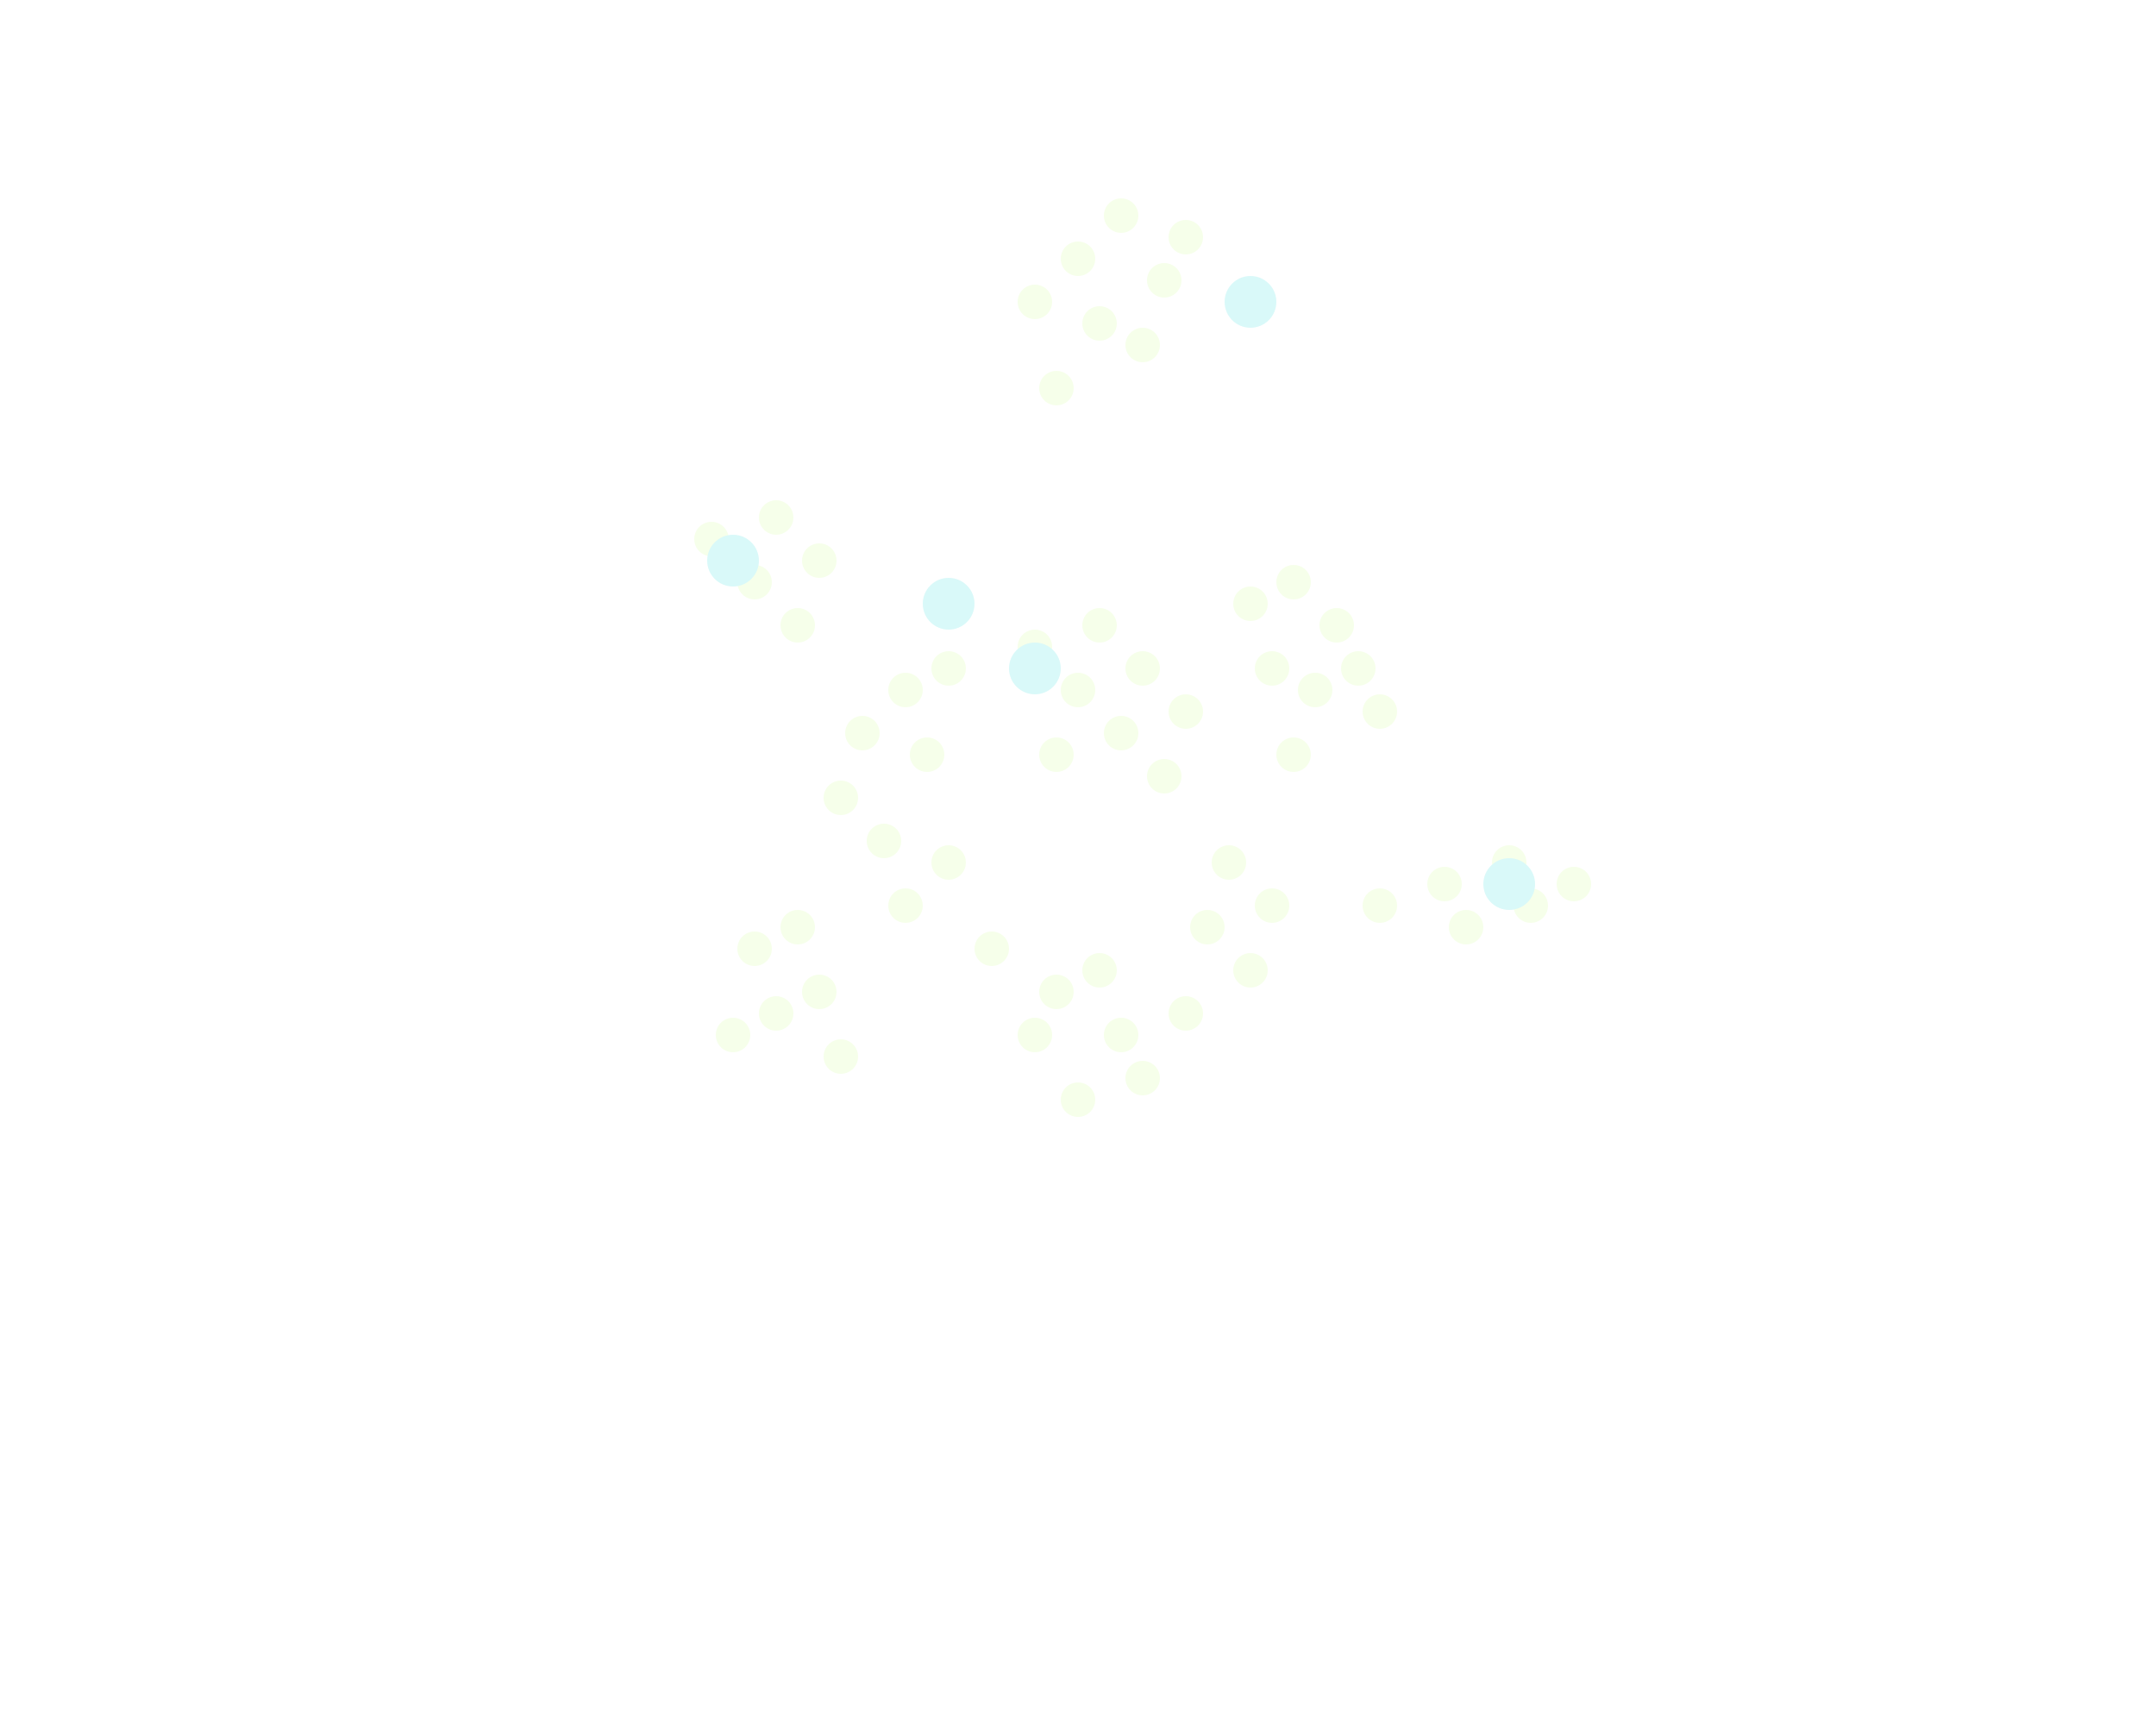
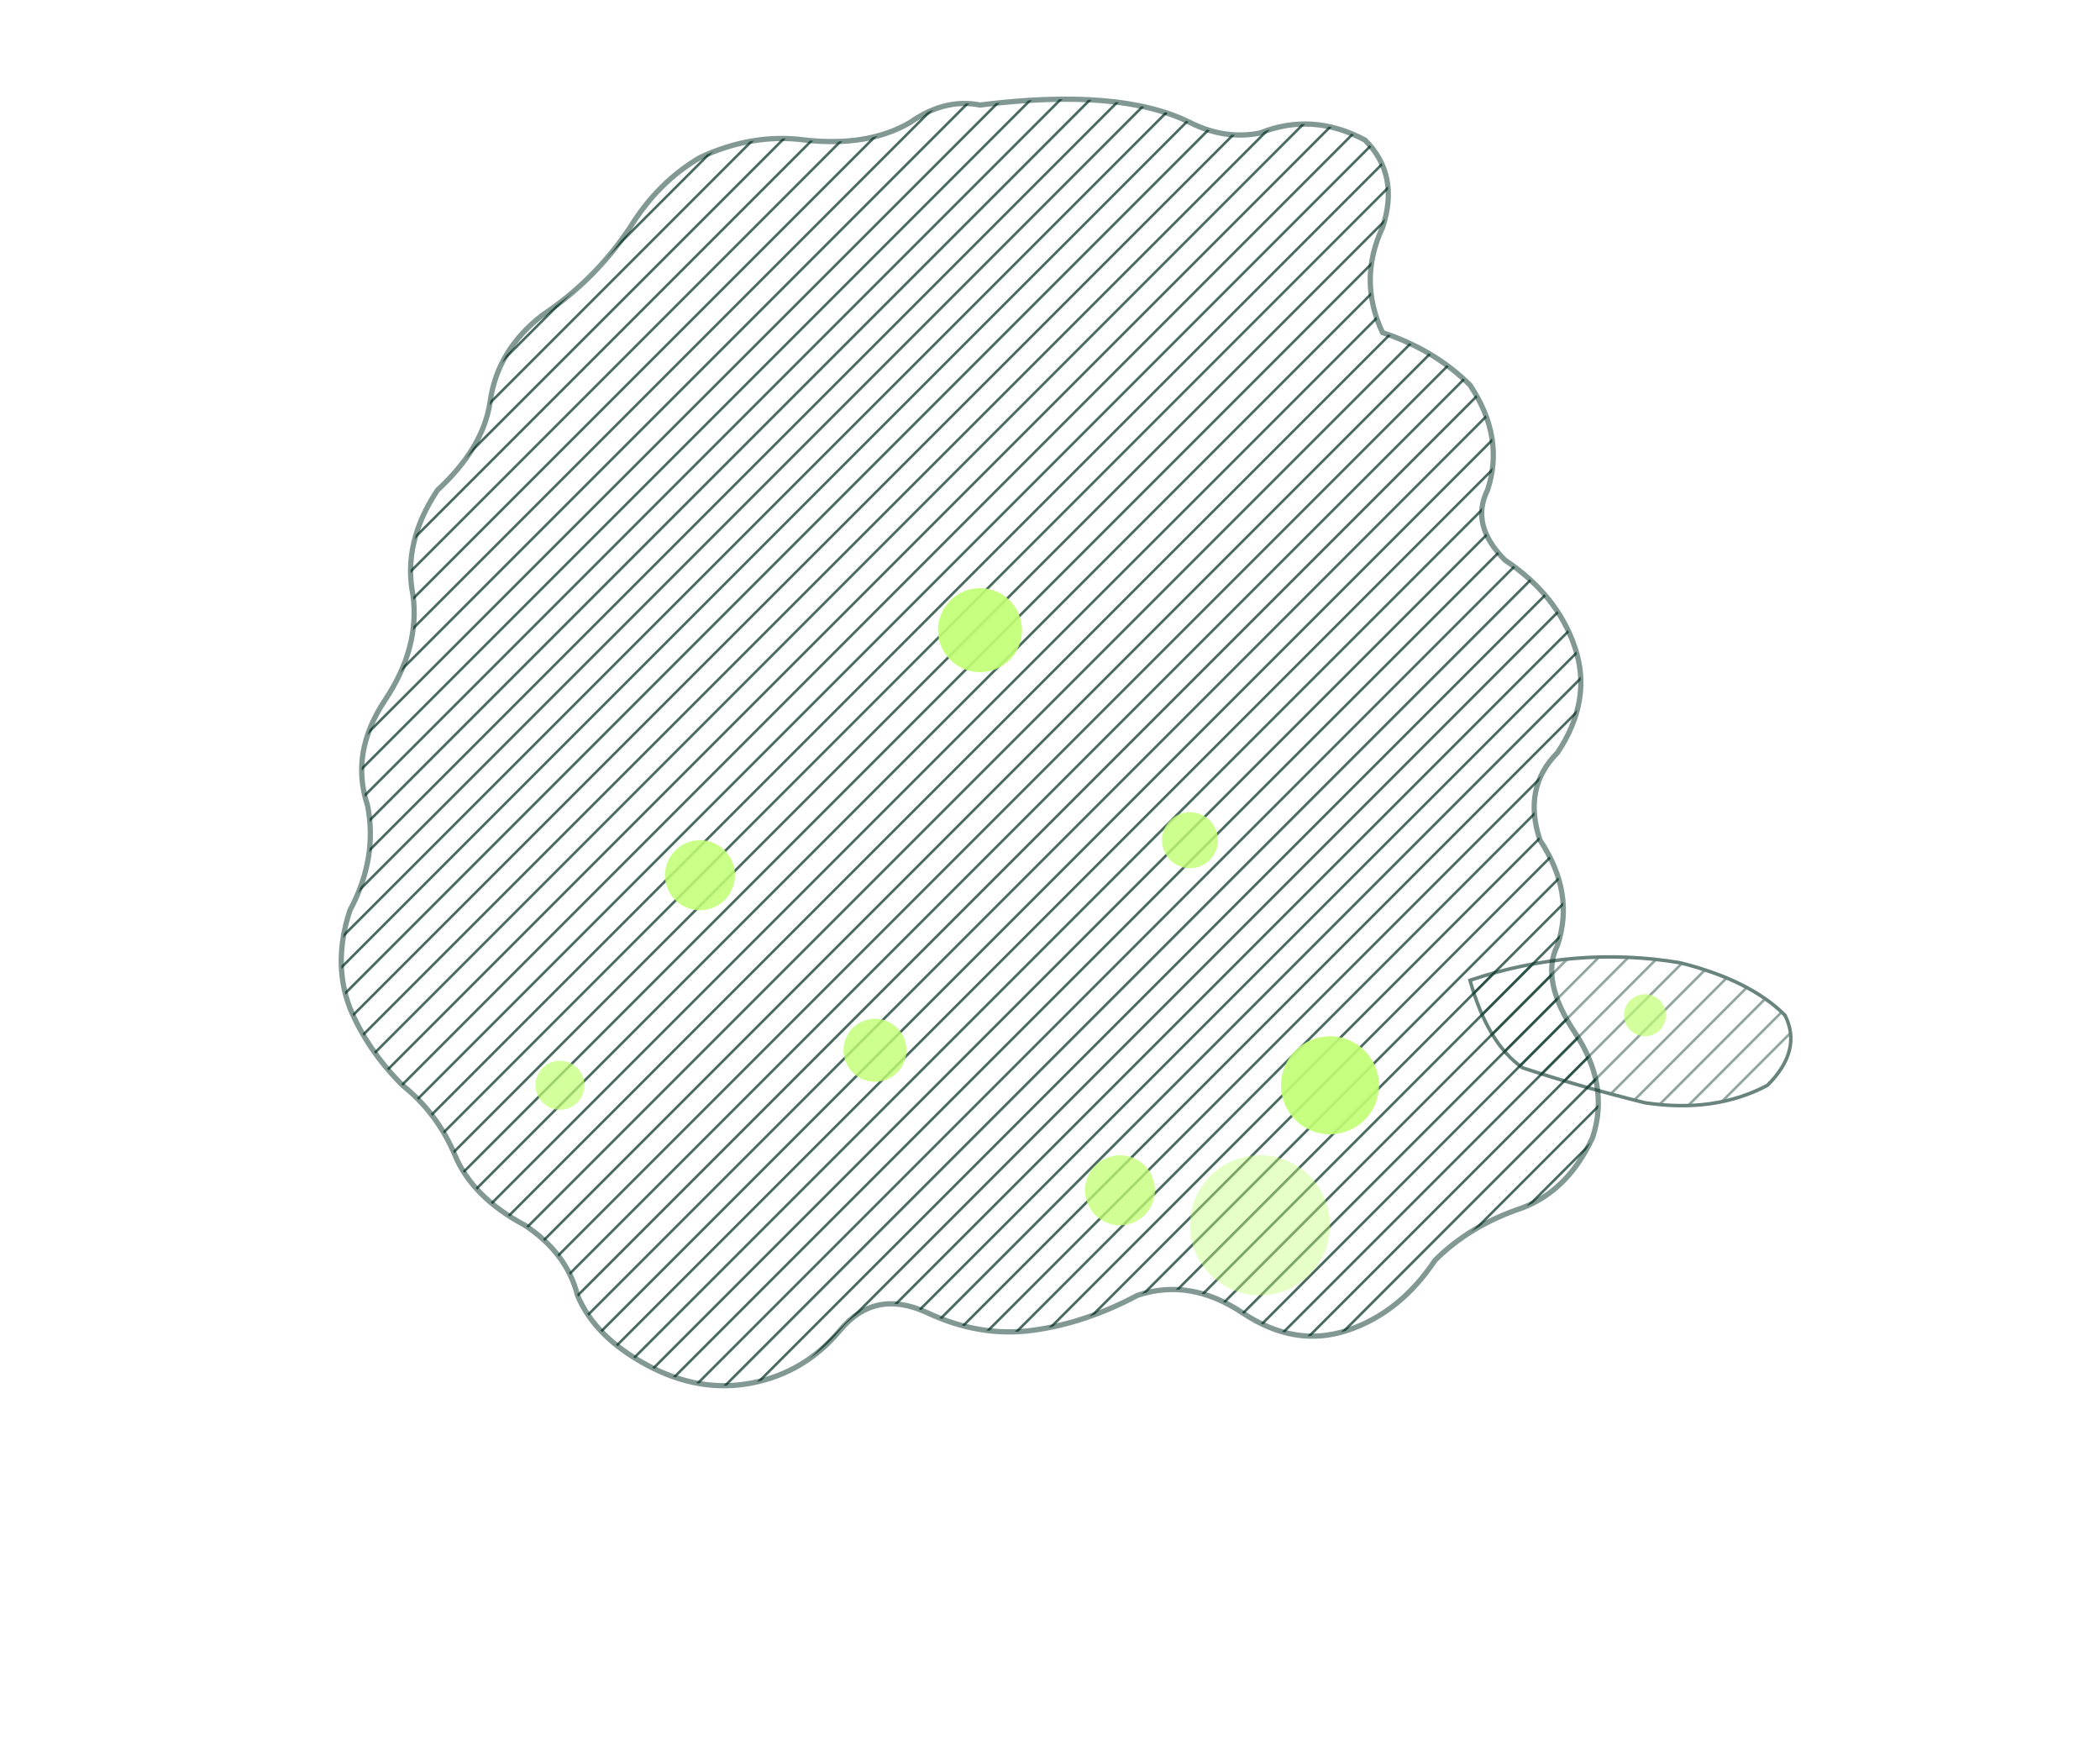
- <svg xmlns="http://www.w3.org/2000/svg" viewBox="0 0 500 400" width="500" height="400" opacity="0.15">
+ <svg xmlns="http://www.w3.org/2000/svg" viewBox="0 0 600 500" fill="none">
  <defs>
-     <pattern id="dots" width="12" height="12" patternUnits="userSpaceOnUse">
-       <circle cx="3" cy="3" r="1.5" fill="#C1FF72" />
+     <pattern id="hatch" patternUnits="userSpaceOnUse" width="6" height="6" patternTransform="rotate(45)">
+       <line x1="0" y1="0" x2="0" y2="6" stroke="#053225" stroke-width="1.5" opacity="0.7" />
    </pattern>
+     <clipPath id="europe">
+       <path d="M280 30 Q320 25 340 35 Q350 40 360 38 Q375 32 390 40 Q400 50 395 65 Q388 80 395 95 Q410 100 420 110 Q430 125 425 140 Q420 150 430 160 Q445 170 450 185 Q455 200 445 215 Q435 225 440 240 Q450 255 445 270 Q440 280 450 295 Q460 310 455 325 Q448 340 435 345 Q420 350 410 360 Q400 375 385 380 Q370 385 355 375 Q340 365 325 370 Q310 378 295 380 Q280 382 265 375 Q250 368 240 380 Q230 392 215 395 Q200 398 185 390 Q170 382 165 370 Q162 358 150 350 Q135 342 130 330 Q125 318 115 310 Q105 300 100 288 Q95 275 100 260 Q108 245 105 230 Q100 215 110 200 Q120 185 118 170 Q115 155 125 140 Q138 128 140 115 Q142 100 155 90 Q170 80 180 65 Q188 52 200 45 Q215 38 230 40 Q248 42 260 35 Q270 28 280 30Z" />
+     </clipPath>
  </defs>
-   <g fill="#C1FF72">
-     <circle cx="250" cy="60" r="4" />
-     <circle cx="260" cy="50" r="4" />
-     <circle cx="255" cy="75" r="4" />
-     <circle cx="245" cy="90" r="4" />
-     <circle cx="270" cy="65" r="4" />
-     <circle cx="265" cy="80" r="4" />
-     <circle cx="240" cy="70" r="4" />
-     <circle cx="275" cy="55" r="4" />
-     <circle cx="180" cy="120" r="4" />
-     <circle cx="175" cy="135" r="4" />
-     <circle cx="190" cy="130" r="4" />
-     <circle cx="185" cy="145" r="4" />
-     <circle cx="165" cy="125" r="4" />
-     <circle cx="210" cy="160" r="4" />
-     <circle cx="220" cy="155" r="4" />
-     <circle cx="200" cy="170" r="4" />
-     <circle cx="215" cy="175" r="4" />
-     <circle cx="195" cy="185" r="4" />
-     <circle cx="205" cy="195" r="4" />
-     <circle cx="210" cy="210" r="4" />
-     <circle cx="220" cy="200" r="4" />
-     <circle cx="240" cy="150" r="4" />
-     <circle cx="255" cy="145" r="4" />
-     <circle cx="250" cy="160" r="4" />
-     <circle cx="265" cy="155" r="4" />
-     <circle cx="245" cy="175" r="4" />
-     <circle cx="260" cy="170" r="4" />
-     <circle cx="275" cy="165" r="4" />
-     <circle cx="270" cy="180" r="4" />
-     <circle cx="290" cy="140" r="4" />
-     <circle cx="300" cy="135" r="4" />
-     <circle cx="295" cy="155" r="4" />
-     <circle cx="310" cy="145" r="4" />
-     <circle cx="305" cy="160" r="4" />
-     <circle cx="315" cy="155" r="4" />
-     <circle cx="300" cy="175" r="4" />
-     <circle cx="320" cy="165" r="4" />
-     <circle cx="230" cy="220" r="4" />
-     <circle cx="245" cy="230" r="4" />
-     <circle cx="255" cy="225" r="4" />
-     <circle cx="240" cy="240" r="4" />
-     <circle cx="260" cy="240" r="4" />
-     <circle cx="275" cy="235" r="4" />
-     <circle cx="250" cy="255" r="4" />
-     <circle cx="265" cy="250" r="4" />
-     <circle cx="320" cy="210" r="4" />
-     <circle cx="335" cy="205" r="4" />
-     <circle cx="350" cy="200" r="4" />
-     <circle cx="340" cy="215" r="4" />
-     <circle cx="355" cy="210" r="4" />
-     <circle cx="365" cy="205" r="4" />
-     <circle cx="175" cy="220" r="4" />
-     <circle cx="185" cy="215" r="4" />
-     <circle cx="180" cy="235" r="4" />
-     <circle cx="190" cy="230" r="4" />
-     <circle cx="170" cy="240" r="4" />
-     <circle cx="195" cy="245" r="4" />
-     <circle cx="285" cy="200" r="4" />
-     <circle cx="295" cy="210" r="4" />
-     <circle cx="280" cy="215" r="4" />
-     <circle cx="290" cy="225" r="4" />
-     <circle cx="290" cy="70" r="6" fill="#00D4D4" />
-     <circle cx="240" cy="155" r="6" fill="#00D4D4" />
-     <circle cx="170" cy="130" r="6" fill="#00D4D4" />
-     <circle cx="350" cy="205" r="6" fill="#00D4D4" />
-     <circle cx="220" cy="140" r="6" fill="#00D4D4" />
+   <g clip-path="url(#europe)">
+     <rect width="600" height="500" fill="url(#hatch)" />
  </g>
+   <path d="M280 30 Q320 25 340 35 Q350 40 360 38 Q375 32 390 40 Q400 50 395 65 Q388 80 395 95 Q410 100 420 110 Q430 125 425 140 Q420 150 430 160 Q445 170 450 185 Q455 200 445 215 Q435 225 440 240 Q450 255 445 270 Q440 280 450 295 Q460 310 455 325 Q448 340 435 345 Q420 350 410 360 Q400 375 385 380 Q370 385 355 375 Q340 365 325 370 Q310 378 295 380 Q280 382 265 375 Q250 368 240 380 Q230 392 215 395 Q200 398 185 390 Q170 382 165 370 Q162 358 150 350 Q135 342 130 330 Q125 318 115 310 Q105 300 100 288 Q95 275 100 260 Q108 245 105 230 Q100 215 110 200 Q120 185 118 170 Q115 155 125 140 Q138 128 140 115 Q142 100 155 90 Q170 80 180 65 Q188 52 200 45 Q215 38 230 40 Q248 42 260 35 Q270 28 280 30Z" stroke="#053225" stroke-width="1.5" fill="none" opacity="0.5" />
+   <g clip-path="url(#europe)">
+     <path d="M290 20 Q300 10 320 15 Q335 20 340 30" stroke="url(#hatch)" stroke-width="15" fill="none" />
+   </g>
+   <circle cx="280" cy="180" r="12" fill="#C1FF72" opacity="0.9" />
+   <circle cx="340" cy="240" r="8" fill="#C1FF72" opacity="0.8" />
+   <circle cx="200" cy="250" r="10" fill="#C1FF72" opacity="0.85" />
+   <circle cx="380" cy="310" r="14" fill="#C1FF72" opacity="0.9" />
+   <circle cx="320" cy="340" r="10" fill="#C1FF72" opacity="0.75" />
+   <circle cx="160" cy="310" r="7" fill="#C1FF72" opacity="0.7" />
+   <circle cx="250" cy="300" r="9" fill="#C1FF72" opacity="0.8" />
+   <circle cx="360" cy="350" r="20" fill="#C1FF72" opacity="0.4" />
+   <path d="M420 280 Q450 270 480 275 Q500 280 510 290 Q515 300 505 310 Q490 318 470 315 Q450 310 435 305 Q425 298 420 280Z" fill="url(#hatch)" stroke="#053225" stroke-width="1" opacity="0.6" />
+   <circle cx="470" cy="290" r="6" fill="#C1FF72" opacity="0.7" />
</svg>
